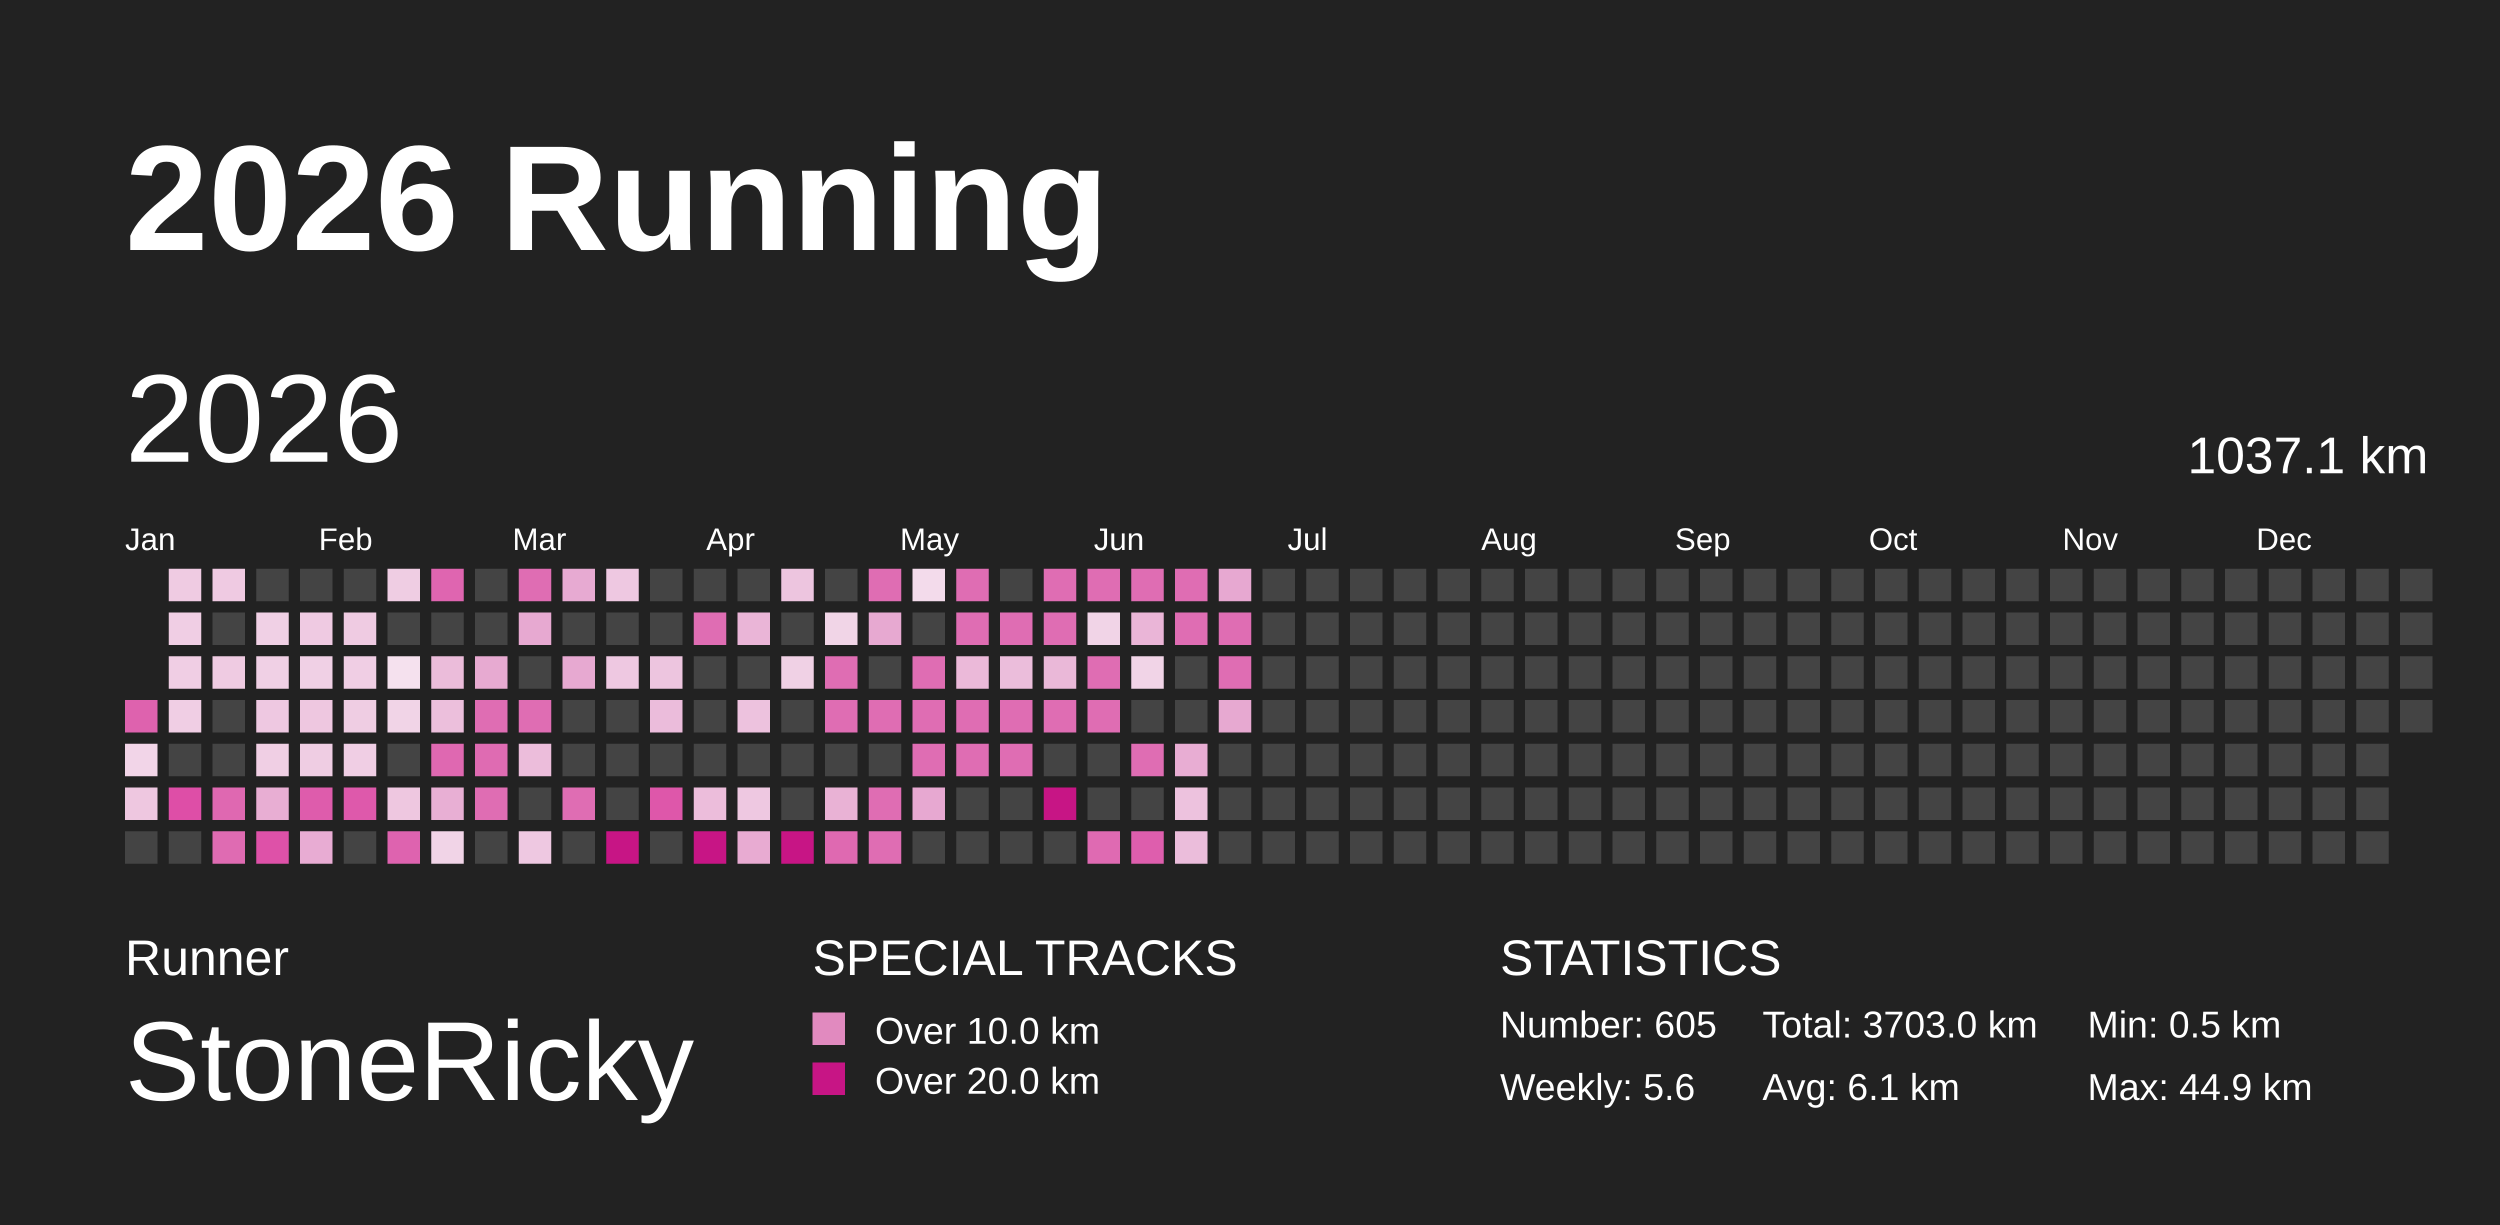
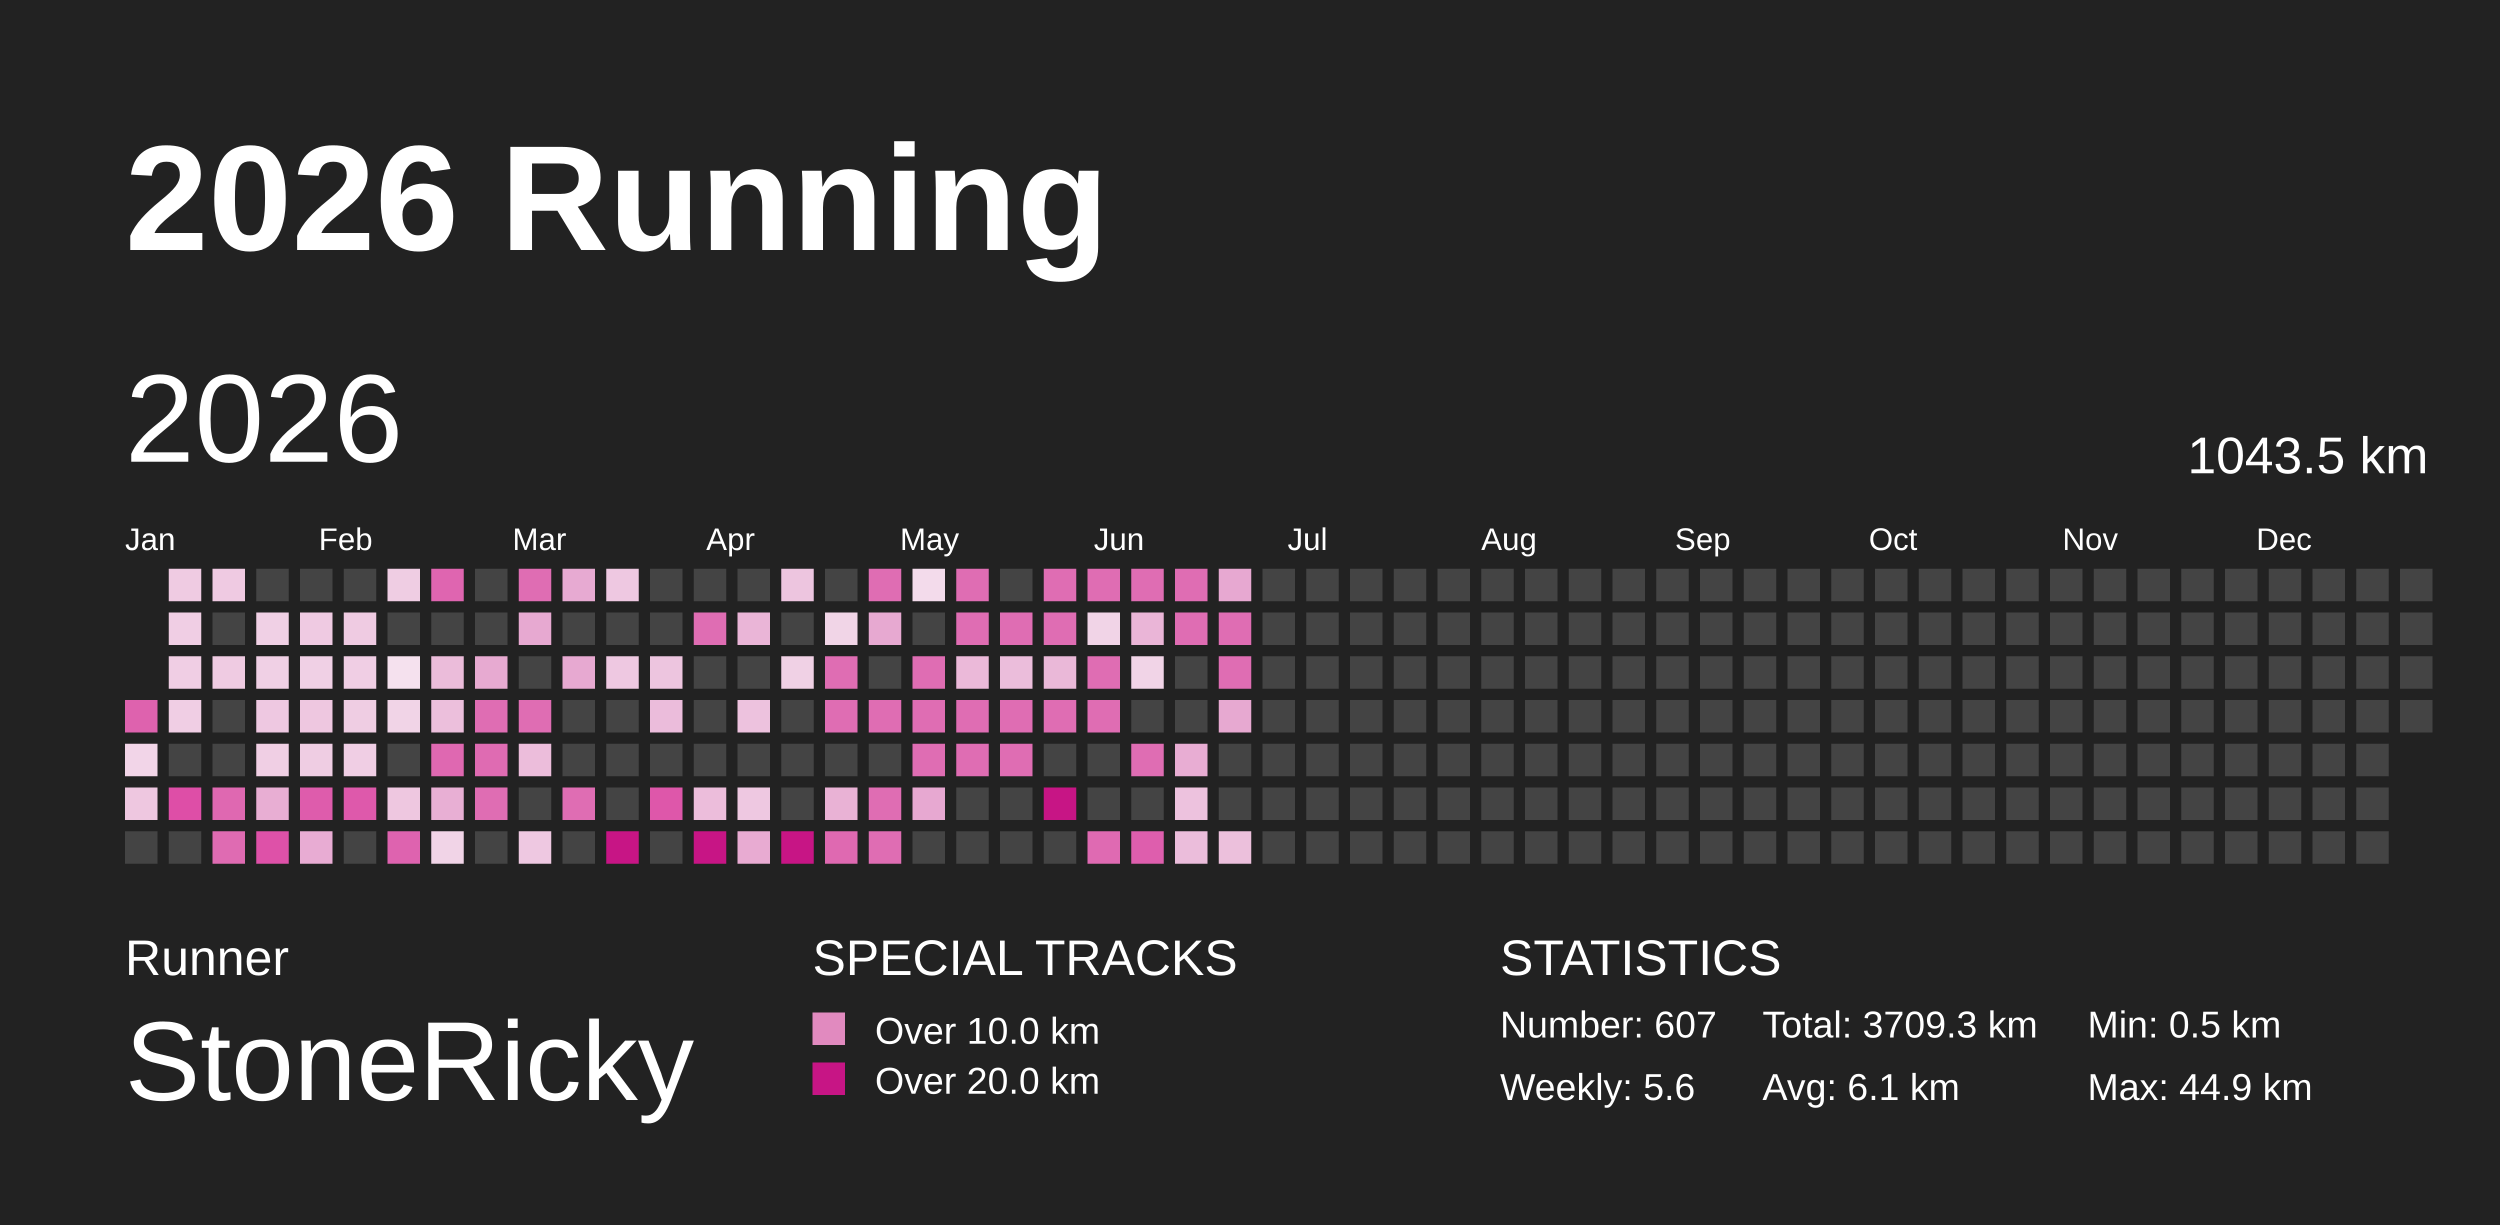
<svg xmlns="http://www.w3.org/2000/svg" baseProfile="full" height="98mm" version="1.1" viewBox="0,0,200,98" width="200mm">
  <defs>
    <pattern height="2" id="indoor-stripe" patternUnits="userSpaceOnUse" width="2">
      <line stroke="white" stroke-opacity="0.45" stroke-width="0.5" x1="0" x2="2" y1="2" y2="0" />
    </pattern>
  </defs>
  <rect fill="#222222" height="98" width="200" x="0" y="0" />
  <text fill="#FFFFFF" style="font-size:12px; font-family:Arial; font-weight:bold;" x="10" y="20">2026 Running</text>
  <text fill="#FFFFFF" style="font-size:4px; font-family:Arial" x="10" y="78">Runner</text>
  <text fill="#FFFFFF" style="font-size:9px; font-family:Arial" x="10" y="88">StoneRicky</text>
  <text fill="#FFFFFF" style="font-size:4px; font-family:Arial" x="65" y="78">SPECIAL TRACKS</text>
  <rect fill="#E18ABF" height="2.6" width="2.6" x="65" y="81" />
  <text fill="#FFFFFF" style="font-size:3px; font-family:Arial" x="70" y="83.5">Over 10.0 km</text>
  <rect fill="#C71585" height="2.6" width="2.6" x="65" y="85" />
  <text fill="#FFFFFF" style="font-size:3px; font-family:Arial" x="70" y="87.5">Over 20.0 km</text>
  <text fill="#FFFFFF" style="font-size:4px; font-family:Arial" x="120" y="78">STATISTICS</text>
-   <text fill="#FFFFFF" style="font-size:3px; font-family:Arial" x="120" y="83">Number: 605</text>
+   <text fill="#FFFFFF" style="font-size:3px; font-family:Arial" x="120" y="83">Number: 607</text>
  <text fill="#FFFFFF" style="font-size:3px; font-family:Arial" x="120" y="88">Weekly: 5.6</text>
-   <text fill="#FFFFFF" style="font-size:3px; font-family:Arial" x="141" y="83">Total: 3703.0 km</text>
+   <text fill="#FFFFFF" style="font-size:3px; font-family:Arial" x="141" y="83">Total: 3709.3 km</text>
  <text fill="#FFFFFF" style="font-size:3px; font-family:Arial" x="141" y="88">Avg: 6.1 km</text>
  <text fill="#FFFFFF" style="font-size:3px; font-family:Arial" x="167" y="83">Min: 0.5 km</text>
  <text fill="#FFFFFF" style="font-size:3px; font-family:Arial" x="167" y="88">Max: 44.9 km</text>
  <text dominant-baseline="hanging" fill="#FFFFFF" style="font-size:10.0px; font-family:Arial;" x="10" y="30">2026</text>
-   <text dominant-baseline="hanging" fill="#FFFFFF" style="font-size:4.125px; font-family:Arial;" x="175" y="35">1037.1 km</text>
+   <text dominant-baseline="hanging" fill="#FFFFFF" style="font-size:4.125px; font-family:Arial;" x="175" y="35">1043.5 km</text>
  <text fill="#FFFFFF" style="font-size:2.5px; font-family:Arial" x="10.0" y="44">Jan</text>
  <text fill="#FFFFFF" style="font-size:2.5px; font-family:Arial" x="25.5" y="44">Feb</text>
  <text fill="#FFFFFF" style="font-size:2.5px; font-family:Arial" x="41.0" y="44">Mar</text>
  <text fill="#FFFFFF" style="font-size:2.5px; font-family:Arial" x="56.5" y="44">Apr</text>
  <text fill="#FFFFFF" style="font-size:2.5px; font-family:Arial" x="72.0" y="44">May</text>
  <text fill="#FFFFFF" style="font-size:2.5px; font-family:Arial" x="87.5" y="44">Jun</text>
  <text fill="#FFFFFF" style="font-size:2.5px; font-family:Arial" x="103.0" y="44">Jul</text>
  <text fill="#FFFFFF" style="font-size:2.5px; font-family:Arial" x="118.5" y="44">Aug</text>
  <text fill="#FFFFFF" style="font-size:2.5px; font-family:Arial" x="134.0" y="44">Sep</text>
  <text fill="#FFFFFF" style="font-size:2.5px; font-family:Arial" x="149.5" y="44">Oct</text>
  <text fill="#FFFFFF" style="font-size:2.5px; font-family:Arial" x="165.0" y="44">Nov</text>
  <text fill="#FFFFFF" style="font-size:2.5px; font-family:Arial" x="180.5" y="44">Dec</text>
  <rect fill="#de62ae" height="2.6" width="2.6" x="10.0" y="56.0" />
  <rect fill="#f2d5e8" height="2.6" width="2.6" x="10.0" y="59.5" />
  <rect fill="#eec7e0" height="2.6" width="2.6" x="10.0" y="63.0" />
  <rect fill="#444444" height="2.6" width="2.6" x="10.0" y="66.5" />
  <rect fill="#efcbe2" height="2.6" width="2.6" x="13.5" y="45.5" />
  <rect fill="#f0cee4" height="2.6" width="2.6" x="13.5" y="49.0" />
  <rect fill="#f0cee4" height="2.6" width="2.6" x="13.5" y="52.5" />
  <rect fill="#f0cee4" height="2.6" width="2.6" x="13.5" y="56.0" />
  <rect fill="#444444" height="2.6" width="2.6" x="13.5" y="59.5" />
  <rect fill="#de4ea7" height="2.6" width="2.6" x="13.5" y="63.0" />
  <rect fill="#444444" height="2.6" width="2.6" x="13.5" y="66.5" />
  <rect fill="#efcae2" height="2.6" width="2.6" x="17.0" y="45.5" />
  <rect fill="#444444" height="2.6" width="2.6" x="17.0" y="49.0" />
  <rect fill="#efcbe2" height="2.6" width="2.6" x="17.0" y="52.5" />
  <rect fill="#444444" height="2.6" width="2.6" x="17.0" y="56.0" />
  <rect fill="#444444" height="2.6" width="2.6" x="17.0" y="59.5" />
  <rect fill="#df68b1" height="2.6" width="2.6" x="17.0" y="63.0" />
  <rect fill="#df6bb2" height="2.6" width="2.6" x="17.0" y="66.5" />
  <rect fill="#444444" height="2.6" width="2.6" x="20.5" y="45.5" />
  <rect fill="#f0d0e5" height="2.6" width="2.6" x="20.5" y="49.0" />
  <rect fill="#f0d0e5" height="2.6" width="2.6" x="20.5" y="52.5" />
  <rect fill="#eec8e1" height="2.6" width="2.6" x="20.5" y="56.0" />
  <rect fill="#f0cfe4" height="2.6" width="2.6" x="20.5" y="59.5" />
  <rect fill="#e8aed3" height="2.6" width="2.6" x="20.5" y="63.0" />
  <rect fill="#de51a8" height="2.6" width="2.6" x="20.5" y="66.5" />
  <rect fill="#444444" height="2.6" width="2.6" x="24.0" y="45.5" />
  <rect fill="#efcae2" height="2.6" width="2.6" x="24.0" y="49.0" />
  <rect fill="#f0d0e5" height="2.6" width="2.6" x="24.0" y="52.5" />
  <rect fill="#eec7e0" height="2.6" width="2.6" x="24.0" y="56.0" />
  <rect fill="#efcde3" height="2.6" width="2.6" x="24.0" y="59.5" />
  <rect fill="#de5cac" height="2.6" width="2.6" x="24.0" y="63.0" />
  <rect fill="#e8acd3" height="2.6" width="2.6" x="24.0" y="66.5" />
  <rect fill="#444444" height="2.6" width="2.6" x="27.5" y="45.5" />
  <rect fill="#efcbe2" height="2.6" width="2.6" x="27.5" y="49.0" />
  <rect fill="#f0cee4" height="2.6" width="2.6" x="27.5" y="52.5" />
  <rect fill="#efcde3" height="2.6" width="2.6" x="27.5" y="56.0" />
  <rect fill="#f0cee4" height="2.6" width="2.6" x="27.5" y="59.5" />
  <rect fill="#de59ab" height="2.6" width="2.6" x="27.5" y="63.0" />
  <rect fill="#444444" height="2.6" width="2.6" x="27.5" y="66.5" />
  <rect fill="#efcde3" height="2.6" width="2.6" x="31.0" y="45.5" />
  <rect fill="#444444" height="2.6" width="2.6" x="31.0" y="49.0" />
  <rect fill="#f5e1ee" height="2.6" width="2.6" x="31.0" y="52.5" />
  <rect fill="#f1d4e7" height="2.6" width="2.6" x="31.0" y="56.0" />
  <rect fill="#444444" height="2.6" width="2.6" x="31.0" y="59.5" />
  <rect fill="#eec7e0" height="2.6" width="2.6" x="31.0" y="63.0" />
  <rect fill="#de63af" height="2.6" width="2.6" x="31.0" y="66.5" />
  <rect fill="#df65b0" height="2.6" width="2.6" x="34.5" y="45.5" />
  <rect fill="#444444" height="2.6" width="2.6" x="34.5" y="49.0" />
  <rect fill="#ebbcda" height="2.6" width="2.6" x="34.5" y="52.5" />
  <rect fill="#ecbfdc" height="2.6" width="2.6" x="34.5" y="56.0" />
  <rect fill="#df68b1" height="2.6" width="2.6" x="34.5" y="59.5" />
  <rect fill="#e8afd4" height="2.6" width="2.6" x="34.5" y="63.0" />
  <rect fill="#f1d4e7" height="2.6" width="2.6" x="34.5" y="66.5" />
  <rect fill="#444444" height="2.6" width="2.6" x="38.0" y="45.5" />
  <rect fill="#444444" height="2.6" width="2.6" x="38.0" y="49.0" />
  <rect fill="#e7aad1" height="2.6" width="2.6" x="38.0" y="52.5" />
  <rect fill="#df6db3" height="2.6" width="2.6" x="38.0" y="56.0" />
  <rect fill="#df6bb2" height="2.6" width="2.6" x="38.0" y="59.5" />
  <rect fill="#df6db3" height="2.6" width="2.6" x="38.0" y="63.0" />
  <rect fill="#444444" height="2.6" width="2.6" x="38.0" y="66.5" />
  <rect fill="#df6db3" height="2.6" width="2.6" x="41.5" y="45.5" />
  <rect fill="#e7a9d1" height="2.6" width="2.6" x="41.5" y="49.0" />
  <rect fill="#444444" height="2.6" width="2.6" x="41.5" y="52.5" />
  <rect fill="#df6db3" height="2.6" width="2.6" x="41.5" y="56.0" />
  <rect fill="#ecbddb" height="2.6" width="2.6" x="41.5" y="59.5" />
  <rect fill="#444444" height="2.6" width="2.6" x="41.5" y="63.0" />
  <rect fill="#eec8e1" height="2.6" width="2.6" x="41.5" y="66.5" />
  <rect fill="#e7aad2" height="2.6" width="2.6" x="45.0" y="45.5" />
  <rect fill="#444444" height="2.6" width="2.6" x="45.0" y="49.0" />
  <rect fill="#e7a9d1" height="2.6" width="2.6" x="45.0" y="52.5" />
  <rect fill="#444444" height="2.6" width="2.6" x="45.0" y="56.0" />
  <rect fill="#444444" height="2.6" width="2.6" x="45.0" y="59.5" />
  <rect fill="#df6db3" height="2.6" width="2.6" x="45.0" y="63.0" />
  <rect fill="#444444" height="2.6" width="2.6" x="45.0" y="66.5" />
  <rect fill="#eec8e1" height="2.6" width="2.6" x="48.5" y="45.5" />
  <rect fill="#444444" height="2.6" width="2.6" x="48.5" y="49.0" />
  <rect fill="#eec8e1" height="2.6" width="2.6" x="48.5" y="52.5" />
  <rect fill="#444444" height="2.6" width="2.6" x="48.5" y="56.0" />
  <rect fill="#444444" height="2.6" width="2.6" x="48.5" y="59.5" />
  <rect fill="#444444" height="2.6" width="2.6" x="48.5" y="63.0" />
  <rect fill="#C71585" height="2.6" width="2.6" x="48.5" y="66.5" />
  <rect fill="#444444" height="2.6" width="2.6" x="52.0" y="45.5" />
  <rect fill="#444444" height="2.6" width="2.6" x="52.0" y="49.0" />
  <rect fill="#edc5df" height="2.6" width="2.6" x="52.0" y="52.5" />
  <rect fill="#ebbcdb" height="2.6" width="2.6" x="52.0" y="56.0" />
  <rect fill="#444444" height="2.6" width="2.6" x="52.0" y="59.5" />
  <rect fill="#de57aa" height="2.6" width="2.6" x="52.0" y="63.0" />
  <rect fill="#444444" height="2.6" width="2.6" x="52.0" y="66.5" />
  <rect fill="#444444" height="2.6" width="2.6" x="55.5" y="45.5" />
  <rect fill="#df6db3" height="2.6" width="2.6" x="55.5" y="49.0" />
  <rect fill="#444444" height="2.6" width="2.6" x="55.5" y="52.5" />
  <rect fill="#444444" height="2.6" width="2.6" x="55.5" y="56.0" />
  <rect fill="#444444" height="2.6" width="2.6" x="55.5" y="59.5" />
  <rect fill="#ecbddb" height="2.6" width="2.6" x="55.5" y="63.0" />
  <rect fill="#C71585" height="2.6" width="2.6" x="55.5" y="66.5" />
  <rect fill="#444444" height="2.6" width="2.6" x="59.0" y="45.5" />
  <rect fill="#eab5d7" height="2.6" width="2.6" x="59.0" y="49.0" />
  <rect fill="#444444" height="2.6" width="2.6" x="59.0" y="52.5" />
  <rect fill="#edc2de" height="2.6" width="2.6" x="59.0" y="56.0" />
  <rect fill="#444444" height="2.6" width="2.6" x="59.0" y="59.5" />
  <rect fill="#eec8e1" height="2.6" width="2.6" x="59.0" y="63.0" />
  <rect fill="#e8abd2" height="2.6" width="2.6" x="59.0" y="66.5" />
  <rect fill="#edc5df" height="2.6" width="2.6" x="62.5" y="45.5" />
  <rect fill="#444444" height="2.6" width="2.6" x="62.5" y="49.0" />
  <rect fill="#f0d1e5" height="2.6" width="2.6" x="62.5" y="52.5" />
  <rect fill="#444444" height="2.6" width="2.6" x="62.5" y="56.0" />
  <rect fill="#444444" height="2.6" width="2.6" x="62.5" y="59.5" />
  <rect fill="#444444" height="2.6" width="2.6" x="62.5" y="63.0" />
  <rect fill="#C71585" height="2.6" width="2.6" x="62.5" y="66.5" />
  <rect fill="#444444" height="2.6" width="2.6" x="66.0" y="45.5" />
  <rect fill="#f1d5e7" height="2.6" width="2.6" x="66.0" y="49.0" />
  <rect fill="#df6db3" height="2.6" width="2.6" x="66.0" y="52.5" />
  <rect fill="#df6db3" height="2.6" width="2.6" x="66.0" y="56.0" />
  <rect fill="#444444" height="2.6" width="2.6" x="66.0" y="59.5" />
  <rect fill="#e9b2d5" height="2.6" width="2.6" x="66.0" y="63.0" />
  <rect fill="#df69b1" height="2.6" width="2.6" x="66.0" y="66.5" />
  <rect fill="#df6db3" height="2.6" width="2.6" x="69.5" y="45.5" />
  <rect fill="#e7a9d1" height="2.6" width="2.6" x="69.5" y="49.0" />
  <rect fill="#444444" height="2.6" width="2.6" x="69.5" y="52.5" />
  <rect fill="#df6db3" height="2.6" width="2.6" x="69.5" y="56.0" />
  <rect fill="#444444" height="2.6" width="2.6" x="69.5" y="59.5" />
  <rect fill="#df6db3" height="2.6" width="2.6" x="69.5" y="63.0" />
  <rect fill="#df6db3" height="2.6" width="2.6" x="69.5" y="66.5" />
  <rect fill="#f3dbeb" height="2.6" width="2.6" x="73.0" y="45.5" />
  <rect fill="#444444" height="2.6" width="2.6" x="73.0" y="49.0" />
  <rect fill="#df6db3" height="2.6" width="2.6" x="73.0" y="52.5" />
  <rect fill="#df6db3" height="2.6" width="2.6" x="73.0" y="56.0" />
  <rect fill="#df6db3" height="2.6" width="2.6" x="73.0" y="59.5" />
  <rect fill="#e7a8d1" height="2.6" width="2.6" x="73.0" y="63.0" />
  <rect fill="#444444" height="2.6" width="2.6" x="73.0" y="66.5" />
  <rect fill="#df6db3" height="2.6" width="2.6" x="76.5" y="45.5" />
  <rect fill="#df6db3" height="2.6" width="2.6" x="76.5" y="49.0" />
  <rect fill="#ebb9d9" height="2.6" width="2.6" x="76.5" y="52.5" />
  <rect fill="#df6db3" height="2.6" width="2.6" x="76.5" y="56.0" />
  <rect fill="#df6db3" height="2.6" width="2.6" x="76.5" y="59.5" />
  <rect fill="#444444" height="2.6" width="2.6" x="76.5" y="63.0" />
  <rect fill="#444444" height="2.6" width="2.6" x="76.5" y="66.5" />
  <rect fill="#444444" height="2.6" width="2.6" x="80.0" y="45.5" />
  <rect fill="#df6db3" height="2.6" width="2.6" x="80.0" y="49.0" />
  <rect fill="#ebbddb" height="2.6" width="2.6" x="80.0" y="52.5" />
  <rect fill="#df6db3" height="2.6" width="2.6" x="80.0" y="56.0" />
  <rect fill="#df6db3" height="2.6" width="2.6" x="80.0" y="59.5" />
  <rect fill="#444444" height="2.6" width="2.6" x="80.0" y="63.0" />
  <rect fill="#444444" height="2.6" width="2.6" x="80.0" y="66.5" />
  <rect fill="#df6db3" height="2.6" width="2.6" x="83.5" y="45.5" />
  <rect fill="#df6db3" height="2.6" width="2.6" x="83.5" y="49.0" />
  <rect fill="#eab8d8" height="2.6" width="2.6" x="83.5" y="52.5" />
  <rect fill="#df6db3" height="2.6" width="2.6" x="83.5" y="56.0" />
  <rect fill="#444444" height="2.6" width="2.6" x="83.5" y="59.5" />
  <rect fill="#C71585" height="2.6" width="2.6" x="83.5" y="63.0" />
  <rect fill="#444444" height="2.6" width="2.6" x="83.5" y="66.5" />
  <rect fill="#df6db3" height="2.6" width="2.6" x="87.0" y="45.5" />
  <rect fill="#f1d4e7" height="2.6" width="2.6" x="87.0" y="49.0" />
  <rect fill="#df6db3" height="2.6" width="2.6" x="87.0" y="52.5" />
  <rect fill="#df6db3" height="2.6" width="2.6" x="87.0" y="56.0" />
  <rect fill="#444444" height="2.6" width="2.6" x="87.0" y="59.5" />
  <rect fill="#444444" height="2.6" width="2.6" x="87.0" y="63.0" />
  <rect fill="#df6ab2" height="2.6" width="2.6" x="87.0" y="66.5" />
  <rect fill="#df6db3" height="2.6" width="2.6" x="90.5" y="45.5" />
  <rect fill="#eab5d7" height="2.6" width="2.6" x="90.5" y="49.0" />
  <rect fill="#f1d4e7" height="2.6" width="2.6" x="90.5" y="52.5" />
  <rect fill="#444444" height="2.6" width="2.6" x="90.5" y="56.0" />
  <rect fill="#df6db3" height="2.6" width="2.6" x="90.5" y="59.5" />
  <rect fill="#444444" height="2.6" width="2.6" x="90.5" y="63.0" />
  <rect fill="#de5ead" height="2.6" width="2.6" x="90.5" y="66.5" />
  <rect fill="#df6db3" height="2.6" width="2.6" x="94.0" y="45.5" />
  <rect fill="#df6db3" height="2.6" width="2.6" x="94.0" y="49.0" />
  <rect fill="#444444" height="2.6" width="2.6" x="94.0" y="52.5" />
  <rect fill="#444444" height="2.6" width="2.6" x="94.0" y="56.0" />
  <rect fill="#e8add3" height="2.6" width="2.6" x="94.0" y="59.5" />
  <rect fill="#edc2de" height="2.6" width="2.6" x="94.0" y="63.0" />
  <rect fill="#ebbddb" height="2.6" width="2.6" x="94.0" y="66.5" />
  <rect fill="#e7a8d1" height="2.6" width="2.6" x="97.5" y="45.5" />
  <rect fill="#df6db3" height="2.6" width="2.6" x="97.5" y="49.0" />
  <rect fill="#df6db3" height="2.6" width="2.6" x="97.5" y="52.5" />
  <rect fill="#e7a9d1" height="2.6" width="2.6" x="97.5" y="56.0" />
  <rect fill="#444444" height="2.6" width="2.6" x="97.5" y="59.5" />
  <rect fill="#444444" height="2.6" width="2.6" x="97.5" y="63.0" />
-   <rect fill="#444444" height="2.6" width="2.6" x="97.5" y="66.5" />
+   <rect fill="#ecc0dc" height="2.6" width="2.6" x="97.5" y="66.5" />
  <rect fill="#444444" height="2.6" width="2.6" x="101.0" y="45.5" />
  <rect fill="#444444" height="2.6" width="2.6" x="101.0" y="49.0" />
  <rect fill="#444444" height="2.6" width="2.6" x="101.0" y="52.5" />
  <rect fill="#444444" height="2.6" width="2.6" x="101.0" y="56.0" />
  <rect fill="#444444" height="2.6" width="2.6" x="101.0" y="59.5" />
  <rect fill="#444444" height="2.6" width="2.6" x="101.0" y="63.0" />
  <rect fill="#444444" height="2.6" width="2.6" x="101.0" y="66.5" />
  <rect fill="#444444" height="2.6" width="2.6" x="104.5" y="45.5" />
  <rect fill="#444444" height="2.6" width="2.6" x="104.5" y="49.0" />
  <rect fill="#444444" height="2.6" width="2.6" x="104.5" y="52.5" />
  <rect fill="#444444" height="2.6" width="2.6" x="104.5" y="56.0" />
  <rect fill="#444444" height="2.6" width="2.6" x="104.5" y="59.5" />
  <rect fill="#444444" height="2.6" width="2.6" x="104.5" y="63.0" />
  <rect fill="#444444" height="2.6" width="2.6" x="104.5" y="66.5" />
  <rect fill="#444444" height="2.6" width="2.6" x="108.0" y="45.5" />
  <rect fill="#444444" height="2.6" width="2.6" x="108.0" y="49.0" />
  <rect fill="#444444" height="2.6" width="2.6" x="108.0" y="52.5" />
  <rect fill="#444444" height="2.6" width="2.6" x="108.0" y="56.0" />
  <rect fill="#444444" height="2.6" width="2.6" x="108.0" y="59.5" />
  <rect fill="#444444" height="2.6" width="2.6" x="108.0" y="63.0" />
  <rect fill="#444444" height="2.6" width="2.6" x="108.0" y="66.5" />
  <rect fill="#444444" height="2.6" width="2.6" x="111.5" y="45.5" />
  <rect fill="#444444" height="2.6" width="2.6" x="111.5" y="49.0" />
  <rect fill="#444444" height="2.6" width="2.6" x="111.5" y="52.5" />
  <rect fill="#444444" height="2.6" width="2.6" x="111.5" y="56.0" />
  <rect fill="#444444" height="2.6" width="2.6" x="111.5" y="59.5" />
  <rect fill="#444444" height="2.6" width="2.6" x="111.5" y="63.0" />
  <rect fill="#444444" height="2.6" width="2.6" x="111.5" y="66.5" />
  <rect fill="#444444" height="2.6" width="2.6" x="115.0" y="45.5" />
  <rect fill="#444444" height="2.6" width="2.6" x="115.0" y="49.0" />
  <rect fill="#444444" height="2.6" width="2.6" x="115.0" y="52.5" />
  <rect fill="#444444" height="2.6" width="2.6" x="115.0" y="56.0" />
  <rect fill="#444444" height="2.6" width="2.6" x="115.0" y="59.5" />
  <rect fill="#444444" height="2.6" width="2.6" x="115.0" y="63.0" />
  <rect fill="#444444" height="2.6" width="2.6" x="115.0" y="66.5" />
  <rect fill="#444444" height="2.6" width="2.6" x="118.5" y="45.5" />
  <rect fill="#444444" height="2.6" width="2.6" x="118.5" y="49.0" />
  <rect fill="#444444" height="2.6" width="2.6" x="118.5" y="52.5" />
  <rect fill="#444444" height="2.6" width="2.6" x="118.5" y="56.0" />
  <rect fill="#444444" height="2.6" width="2.6" x="118.5" y="59.5" />
  <rect fill="#444444" height="2.6" width="2.6" x="118.5" y="63.0" />
  <rect fill="#444444" height="2.6" width="2.6" x="118.5" y="66.5" />
  <rect fill="#444444" height="2.6" width="2.6" x="122.0" y="45.5" />
  <rect fill="#444444" height="2.6" width="2.6" x="122.0" y="49.0" />
  <rect fill="#444444" height="2.6" width="2.6" x="122.0" y="52.5" />
  <rect fill="#444444" height="2.6" width="2.6" x="122.0" y="56.0" />
  <rect fill="#444444" height="2.6" width="2.6" x="122.0" y="59.5" />
  <rect fill="#444444" height="2.6" width="2.6" x="122.0" y="63.0" />
  <rect fill="#444444" height="2.6" width="2.6" x="122.0" y="66.5" />
  <rect fill="#444444" height="2.6" width="2.6" x="125.5" y="45.5" />
  <rect fill="#444444" height="2.6" width="2.6" x="125.5" y="49.0" />
  <rect fill="#444444" height="2.6" width="2.6" x="125.5" y="52.5" />
  <rect fill="#444444" height="2.6" width="2.6" x="125.5" y="56.0" />
  <rect fill="#444444" height="2.6" width="2.6" x="125.5" y="59.5" />
  <rect fill="#444444" height="2.6" width="2.6" x="125.5" y="63.0" />
  <rect fill="#444444" height="2.6" width="2.6" x="125.5" y="66.5" />
  <rect fill="#444444" height="2.6" width="2.6" x="129.0" y="45.5" />
  <rect fill="#444444" height="2.6" width="2.6" x="129.0" y="49.0" />
  <rect fill="#444444" height="2.6" width="2.6" x="129.0" y="52.5" />
  <rect fill="#444444" height="2.6" width="2.6" x="129.0" y="56.0" />
  <rect fill="#444444" height="2.6" width="2.6" x="129.0" y="59.5" />
  <rect fill="#444444" height="2.6" width="2.6" x="129.0" y="63.0" />
  <rect fill="#444444" height="2.6" width="2.6" x="129.0" y="66.5" />
  <rect fill="#444444" height="2.6" width="2.6" x="132.5" y="45.5" />
  <rect fill="#444444" height="2.6" width="2.6" x="132.5" y="49.0" />
  <rect fill="#444444" height="2.6" width="2.6" x="132.5" y="52.5" />
  <rect fill="#444444" height="2.6" width="2.6" x="132.5" y="56.0" />
  <rect fill="#444444" height="2.6" width="2.6" x="132.5" y="59.5" />
  <rect fill="#444444" height="2.6" width="2.6" x="132.5" y="63.0" />
  <rect fill="#444444" height="2.6" width="2.6" x="132.5" y="66.5" />
  <rect fill="#444444" height="2.6" width="2.6" x="136.0" y="45.5" />
  <rect fill="#444444" height="2.6" width="2.6" x="136.0" y="49.0" />
  <rect fill="#444444" height="2.6" width="2.6" x="136.0" y="52.5" />
  <rect fill="#444444" height="2.6" width="2.6" x="136.0" y="56.0" />
  <rect fill="#444444" height="2.6" width="2.6" x="136.0" y="59.5" />
  <rect fill="#444444" height="2.6" width="2.6" x="136.0" y="63.0" />
  <rect fill="#444444" height="2.6" width="2.6" x="136.0" y="66.5" />
  <rect fill="#444444" height="2.6" width="2.6" x="139.5" y="45.5" />
  <rect fill="#444444" height="2.6" width="2.6" x="139.5" y="49.0" />
  <rect fill="#444444" height="2.6" width="2.6" x="139.5" y="52.5" />
  <rect fill="#444444" height="2.6" width="2.6" x="139.5" y="56.0" />
  <rect fill="#444444" height="2.6" width="2.6" x="139.5" y="59.5" />
  <rect fill="#444444" height="2.6" width="2.6" x="139.5" y="63.0" />
  <rect fill="#444444" height="2.6" width="2.6" x="139.5" y="66.5" />
  <rect fill="#444444" height="2.6" width="2.6" x="143.0" y="45.5" />
  <rect fill="#444444" height="2.6" width="2.6" x="143.0" y="49.0" />
  <rect fill="#444444" height="2.6" width="2.6" x="143.0" y="52.5" />
  <rect fill="#444444" height="2.6" width="2.6" x="143.0" y="56.0" />
  <rect fill="#444444" height="2.6" width="2.6" x="143.0" y="59.5" />
  <rect fill="#444444" height="2.6" width="2.6" x="143.0" y="63.0" />
  <rect fill="#444444" height="2.6" width="2.6" x="143.0" y="66.5" />
  <rect fill="#444444" height="2.6" width="2.6" x="146.5" y="45.5" />
  <rect fill="#444444" height="2.6" width="2.6" x="146.5" y="49.0" />
  <rect fill="#444444" height="2.6" width="2.6" x="146.5" y="52.5" />
  <rect fill="#444444" height="2.6" width="2.6" x="146.5" y="56.0" />
  <rect fill="#444444" height="2.6" width="2.6" x="146.5" y="59.5" />
  <rect fill="#444444" height="2.6" width="2.6" x="146.5" y="63.0" />
  <rect fill="#444444" height="2.6" width="2.6" x="146.5" y="66.5" />
  <rect fill="#444444" height="2.6" width="2.6" x="150.0" y="45.5" />
  <rect fill="#444444" height="2.6" width="2.6" x="150.0" y="49.0" />
  <rect fill="#444444" height="2.6" width="2.6" x="150.0" y="52.5" />
  <rect fill="#444444" height="2.6" width="2.6" x="150.0" y="56.0" />
  <rect fill="#444444" height="2.6" width="2.6" x="150.0" y="59.5" />
  <rect fill="#444444" height="2.6" width="2.6" x="150.0" y="63.0" />
  <rect fill="#444444" height="2.6" width="2.6" x="150.0" y="66.5" />
  <rect fill="#444444" height="2.6" width="2.6" x="153.5" y="45.5" />
  <rect fill="#444444" height="2.6" width="2.6" x="153.5" y="49.0" />
  <rect fill="#444444" height="2.6" width="2.6" x="153.5" y="52.5" />
  <rect fill="#444444" height="2.6" width="2.6" x="153.5" y="56.0" />
  <rect fill="#444444" height="2.6" width="2.6" x="153.5" y="59.5" />
  <rect fill="#444444" height="2.6" width="2.6" x="153.5" y="63.0" />
  <rect fill="#444444" height="2.6" width="2.6" x="153.5" y="66.5" />
  <rect fill="#444444" height="2.6" width="2.6" x="157.0" y="45.5" />
  <rect fill="#444444" height="2.6" width="2.6" x="157.0" y="49.0" />
  <rect fill="#444444" height="2.6" width="2.6" x="157.0" y="52.5" />
  <rect fill="#444444" height="2.6" width="2.6" x="157.0" y="56.0" />
  <rect fill="#444444" height="2.6" width="2.6" x="157.0" y="59.5" />
  <rect fill="#444444" height="2.6" width="2.6" x="157.0" y="63.0" />
  <rect fill="#444444" height="2.6" width="2.6" x="157.0" y="66.5" />
  <rect fill="#444444" height="2.6" width="2.6" x="160.5" y="45.5" />
  <rect fill="#444444" height="2.6" width="2.6" x="160.5" y="49.0" />
  <rect fill="#444444" height="2.6" width="2.6" x="160.5" y="52.5" />
  <rect fill="#444444" height="2.6" width="2.6" x="160.5" y="56.0" />
  <rect fill="#444444" height="2.6" width="2.6" x="160.5" y="59.5" />
  <rect fill="#444444" height="2.6" width="2.6" x="160.5" y="63.0" />
  <rect fill="#444444" height="2.6" width="2.6" x="160.5" y="66.5" />
  <rect fill="#444444" height="2.6" width="2.6" x="164.0" y="45.5" />
  <rect fill="#444444" height="2.6" width="2.6" x="164.0" y="49.0" />
  <rect fill="#444444" height="2.6" width="2.6" x="164.0" y="52.5" />
  <rect fill="#444444" height="2.6" width="2.6" x="164.0" y="56.0" />
  <rect fill="#444444" height="2.6" width="2.6" x="164.0" y="59.5" />
  <rect fill="#444444" height="2.6" width="2.6" x="164.0" y="63.0" />
  <rect fill="#444444" height="2.6" width="2.6" x="164.0" y="66.5" />
  <rect fill="#444444" height="2.6" width="2.6" x="167.5" y="45.5" />
  <rect fill="#444444" height="2.6" width="2.6" x="167.5" y="49.0" />
  <rect fill="#444444" height="2.6" width="2.6" x="167.5" y="52.5" />
  <rect fill="#444444" height="2.6" width="2.6" x="167.5" y="56.0" />
  <rect fill="#444444" height="2.6" width="2.6" x="167.5" y="59.5" />
  <rect fill="#444444" height="2.6" width="2.6" x="167.5" y="63.0" />
  <rect fill="#444444" height="2.6" width="2.6" x="167.5" y="66.5" />
  <rect fill="#444444" height="2.6" width="2.6" x="171.0" y="45.5" />
  <rect fill="#444444" height="2.6" width="2.6" x="171.0" y="49.0" />
  <rect fill="#444444" height="2.6" width="2.6" x="171.0" y="52.5" />
  <rect fill="#444444" height="2.6" width="2.6" x="171.0" y="56.0" />
  <rect fill="#444444" height="2.6" width="2.6" x="171.0" y="59.5" />
  <rect fill="#444444" height="2.6" width="2.6" x="171.0" y="63.0" />
  <rect fill="#444444" height="2.6" width="2.6" x="171.0" y="66.5" />
  <rect fill="#444444" height="2.6" width="2.6" x="174.5" y="45.5" />
  <rect fill="#444444" height="2.6" width="2.6" x="174.5" y="49.0" />
  <rect fill="#444444" height="2.6" width="2.6" x="174.5" y="52.5" />
  <rect fill="#444444" height="2.6" width="2.6" x="174.5" y="56.0" />
  <rect fill="#444444" height="2.6" width="2.6" x="174.5" y="59.5" />
  <rect fill="#444444" height="2.6" width="2.6" x="174.5" y="63.0" />
  <rect fill="#444444" height="2.6" width="2.6" x="174.5" y="66.5" />
  <rect fill="#444444" height="2.6" width="2.6" x="178.0" y="45.5" />
  <rect fill="#444444" height="2.6" width="2.6" x="178.0" y="49.0" />
  <rect fill="#444444" height="2.6" width="2.6" x="178.0" y="52.5" />
  <rect fill="#444444" height="2.6" width="2.6" x="178.0" y="56.0" />
  <rect fill="#444444" height="2.6" width="2.6" x="178.0" y="59.5" />
  <rect fill="#444444" height="2.6" width="2.6" x="178.0" y="63.0" />
  <rect fill="#444444" height="2.6" width="2.6" x="178.0" y="66.5" />
  <rect fill="#444444" height="2.6" width="2.6" x="181.5" y="45.5" />
  <rect fill="#444444" height="2.6" width="2.6" x="181.5" y="49.0" />
  <rect fill="#444444" height="2.6" width="2.6" x="181.5" y="52.5" />
  <rect fill="#444444" height="2.6" width="2.6" x="181.5" y="56.0" />
  <rect fill="#444444" height="2.6" width="2.6" x="181.5" y="59.5" />
  <rect fill="#444444" height="2.6" width="2.6" x="181.5" y="63.0" />
  <rect fill="#444444" height="2.6" width="2.6" x="181.5" y="66.5" />
  <rect fill="#444444" height="2.6" width="2.6" x="185.0" y="45.5" />
  <rect fill="#444444" height="2.6" width="2.6" x="185.0" y="49.0" />
  <rect fill="#444444" height="2.6" width="2.6" x="185.0" y="52.5" />
  <rect fill="#444444" height="2.6" width="2.6" x="185.0" y="56.0" />
  <rect fill="#444444" height="2.6" width="2.6" x="185.0" y="59.5" />
  <rect fill="#444444" height="2.6" width="2.6" x="185.0" y="63.0" />
  <rect fill="#444444" height="2.6" width="2.6" x="185.0" y="66.5" />
  <rect fill="#444444" height="2.6" width="2.6" x="188.5" y="45.5" />
  <rect fill="#444444" height="2.6" width="2.6" x="188.5" y="49.0" />
  <rect fill="#444444" height="2.6" width="2.6" x="188.5" y="52.5" />
  <rect fill="#444444" height="2.6" width="2.6" x="188.5" y="56.0" />
  <rect fill="#444444" height="2.6" width="2.6" x="188.5" y="59.5" />
  <rect fill="#444444" height="2.6" width="2.6" x="188.5" y="63.0" />
  <rect fill="#444444" height="2.6" width="2.6" x="188.5" y="66.5" />
  <rect fill="#444444" height="2.6" width="2.6" x="192.0" y="45.5" />
  <rect fill="#444444" height="2.6" width="2.6" x="192.0" y="49.0" />
  <rect fill="#444444" height="2.6" width="2.6" x="192.0" y="52.5" />
  <rect fill="#444444" height="2.6" width="2.6" x="192.0" y="56.0" />
</svg>
